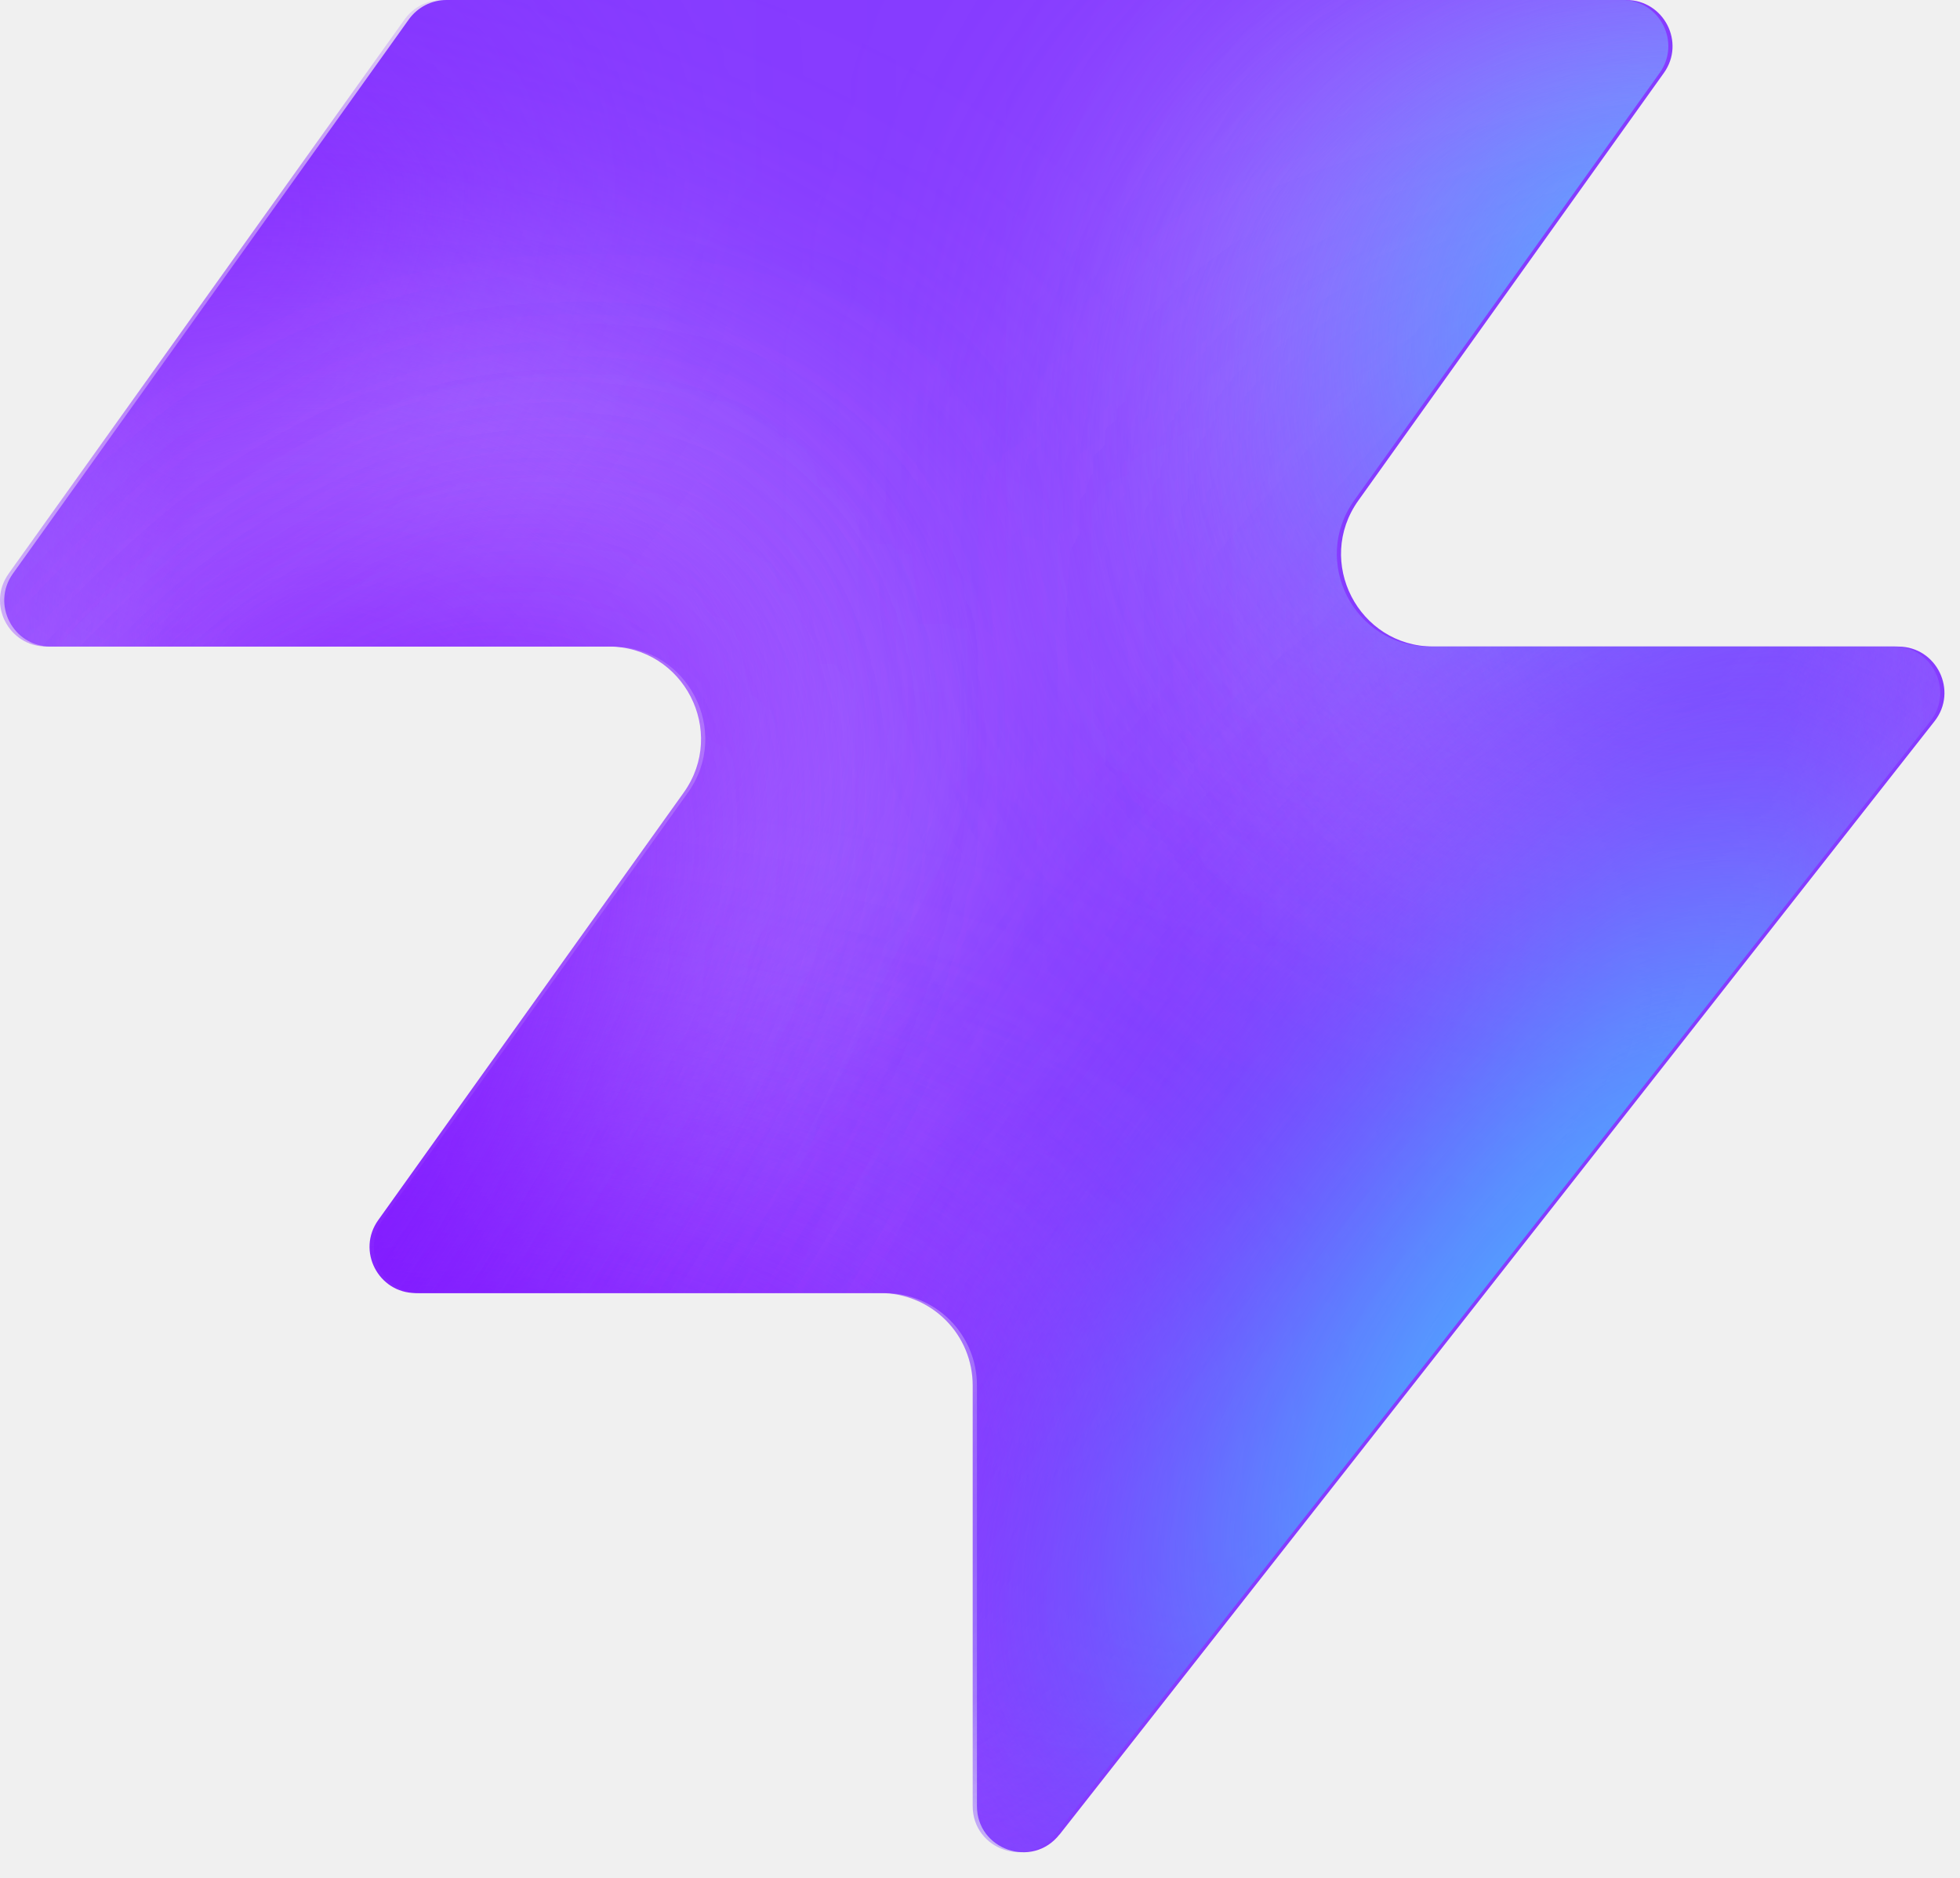
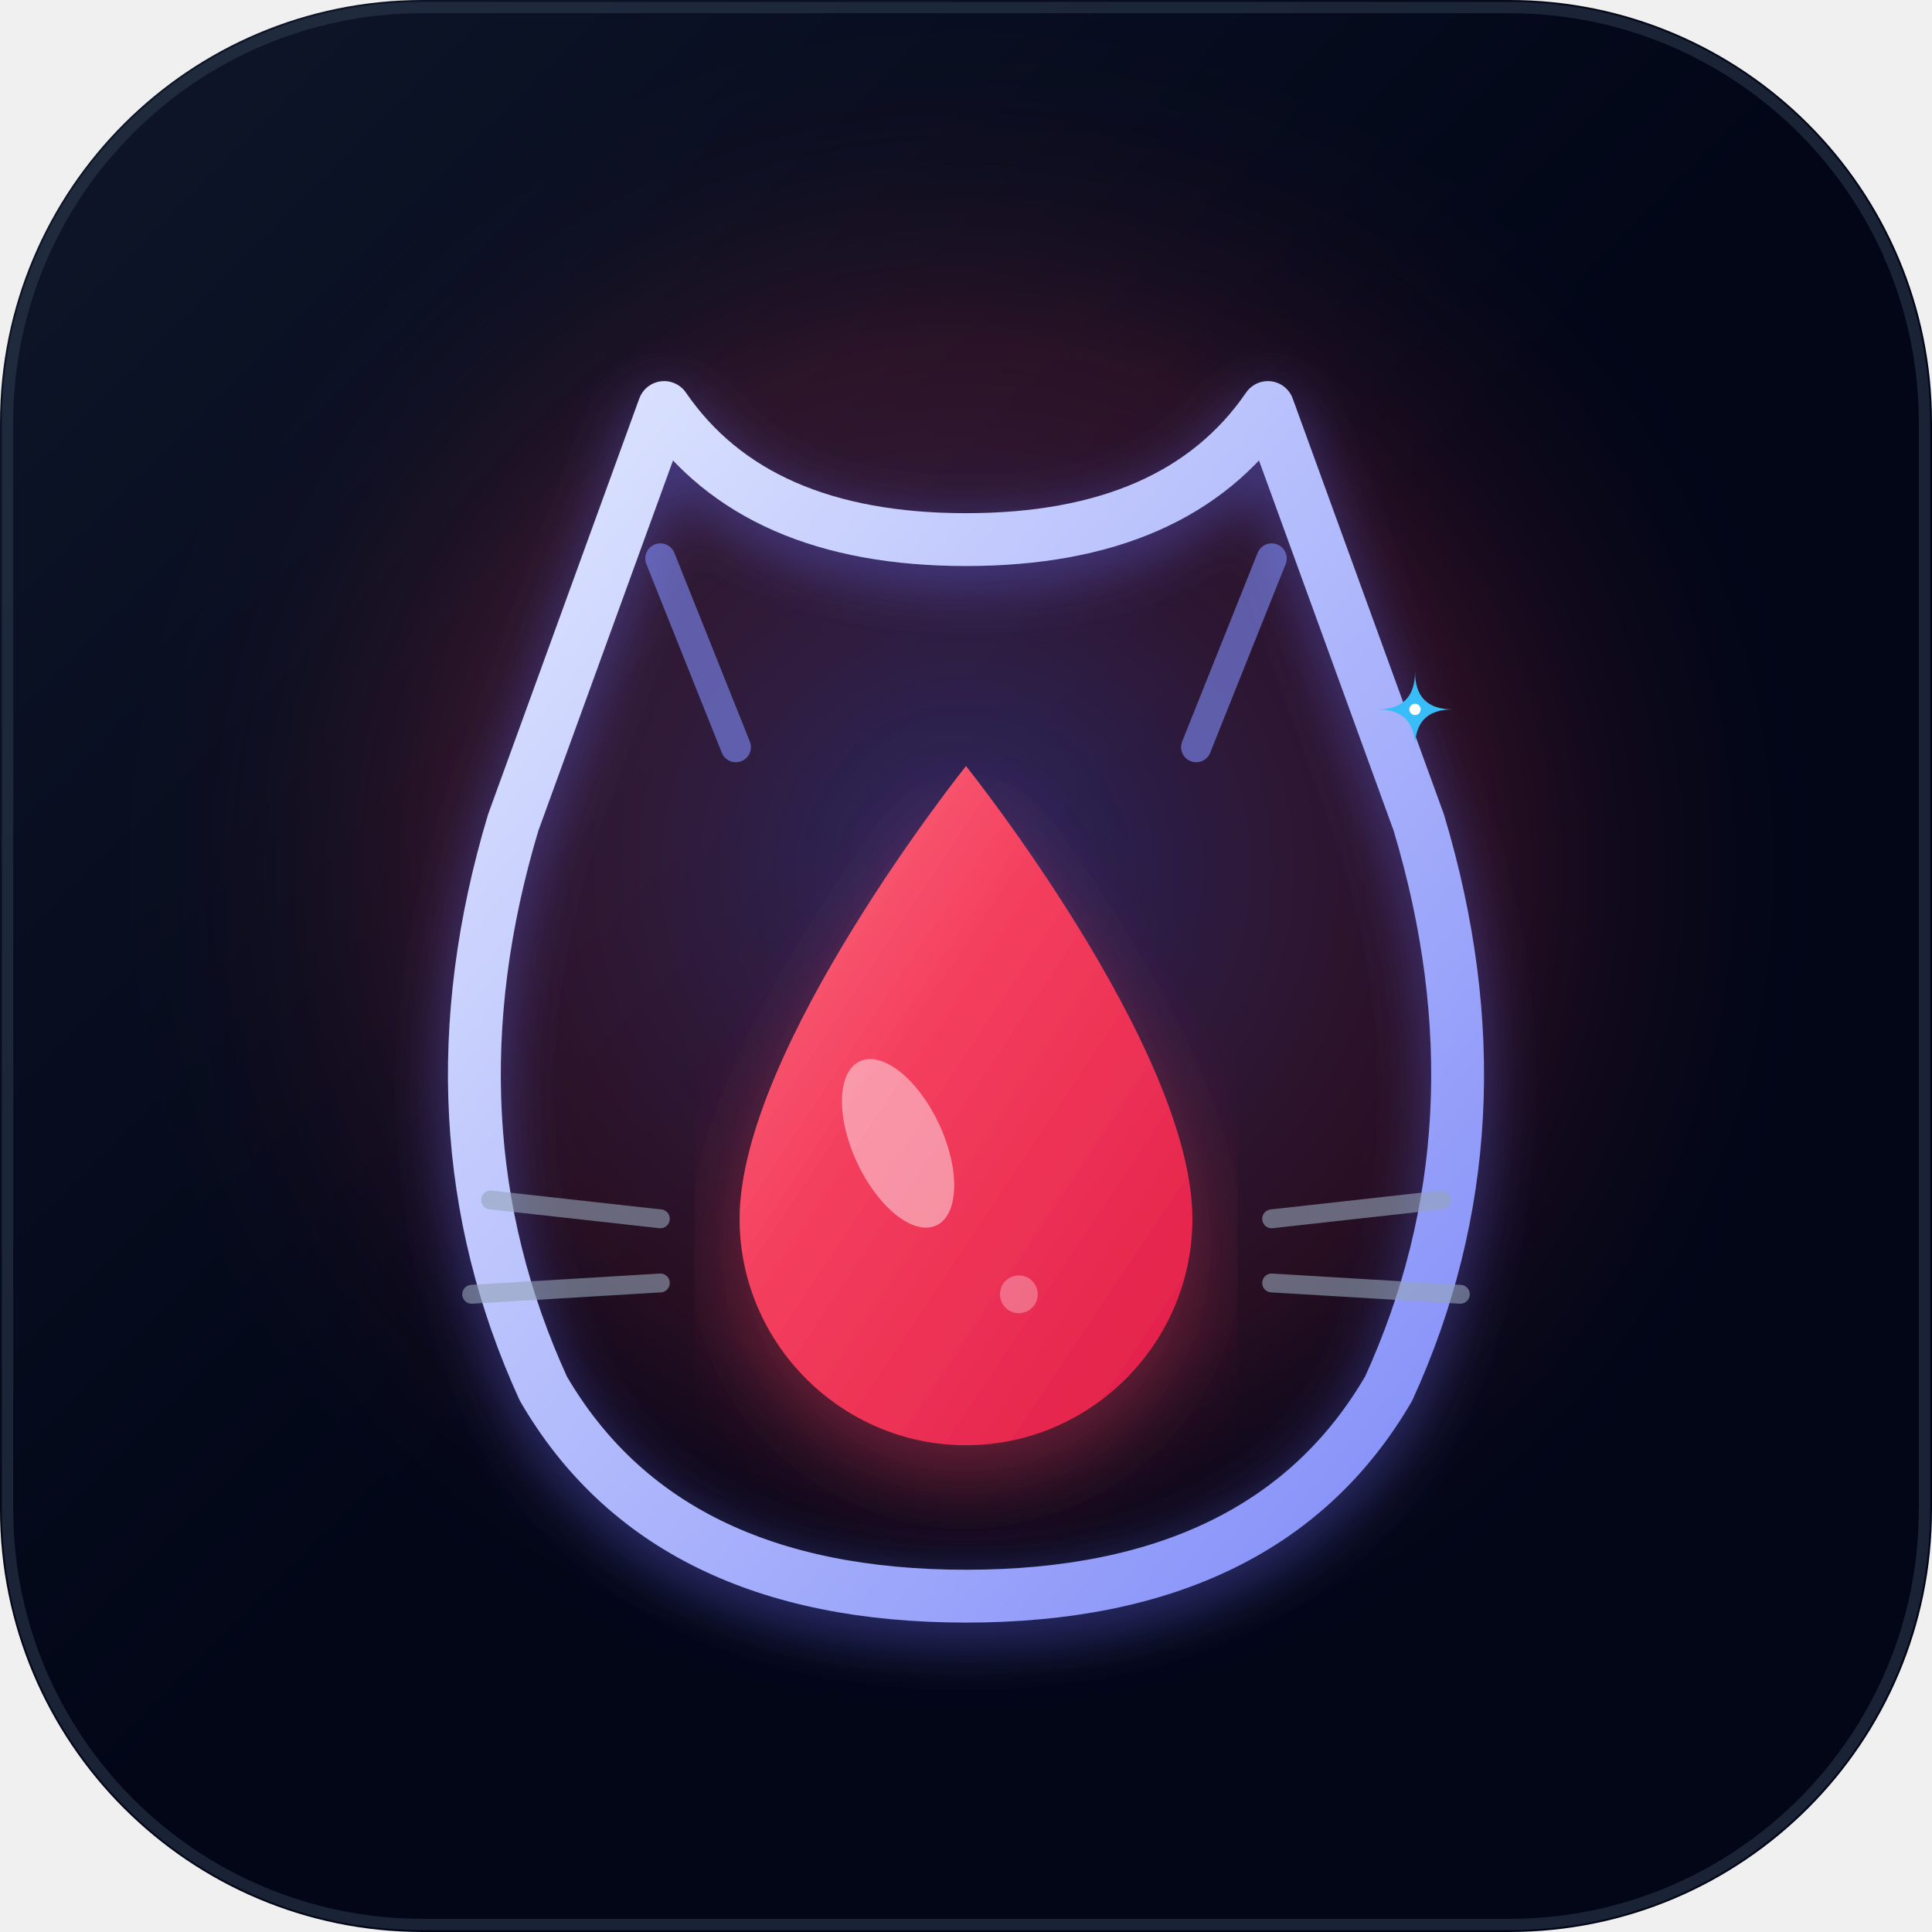
- <svg xmlns="http://www.w3.org/2000/svg" width="48" height="46" fill="none" viewBox="0 0 48 46">
-   <path fill="#863bff" d="M25.946 44.938c-.664.845-2.021.375-2.021-.698V33.937a2.26 2.26 0 0 0-2.262-2.262H10.287c-.92 0-1.456-1.04-.92-1.788l7.48-10.471c1.07-1.497 0-3.578-1.842-3.578H1.237c-.92 0-1.456-1.04-.92-1.788L10.013.474c.214-.297.556-.474.92-.474h28.894c.92 0 1.456 1.04.92 1.788l-7.48 10.471c-1.07 1.498 0 3.579 1.842 3.579h11.377c.943 0 1.473 1.088.89 1.83L25.947 44.94z" style="fill:#863bff;fill:color(display-p3 .525 .23 1);fill-opacity:1" />
-   <mask id="a" width="48" height="46" x="0" y="0" maskUnits="userSpaceOnUse" style="mask-type:alpha">
-     <path fill="#000" d="M25.842 44.938c-.664.844-2.021.375-2.021-.698V33.937a2.26 2.26 0 0 0-2.262-2.262H10.183c-.92 0-1.456-1.04-.92-1.788l7.48-10.471c1.07-1.498 0-3.579-1.842-3.579H1.133c-.92 0-1.456-1.04-.92-1.787L9.91.473c.214-.297.556-.474.92-.474h28.894c.92 0 1.456 1.04.92 1.788l-7.48 10.471c-1.07 1.498 0 3.578 1.842 3.578h11.377c.943 0 1.473 1.088.89 1.832L25.843 44.94z" style="fill:#000;fill-opacity:1" />
-   </mask>
-   <g mask="url(#a)">
-     <g filter="url(#b)">
-       <ellipse cx="5.508" cy="14.704" fill="#ede6ff" rx="5.508" ry="14.704" style="fill:#ede6ff;fill:color(display-p3 .927 .903 1);fill-opacity:1" transform="matrix(.00324 1 1 -.00324 -4.47 31.516)" />
-     </g>
-     <g filter="url(#c)">
-       <ellipse cx="10.399" cy="29.851" fill="#ede6ff" rx="10.399" ry="29.851" style="fill:#ede6ff;fill:color(display-p3 .927 .903 1);fill-opacity:1" transform="matrix(.00324 1 1 -.00324 -39.328 7.883)" />
-     </g>
-     <g filter="url(#d)">
-       <ellipse cx="5.508" cy="30.487" fill="#7e14ff" rx="5.508" ry="30.487" style="fill:#7e14ff;fill:color(display-p3 .492 .077 1);fill-opacity:1" transform="rotate(89.814 -25.913 -14.639)scale(1 -1)" />
-     </g>
-     <g filter="url(#e)">
-       <ellipse cx="5.508" cy="30.599" fill="#7e14ff" rx="5.508" ry="30.599" style="fill:#7e14ff;fill:color(display-p3 .492 .077 1);fill-opacity:1" transform="rotate(89.814 -32.644 -3.334)scale(1 -1)" />
-     </g>
-     <g filter="url(#f)">
-       <ellipse cx="5.508" cy="30.599" fill="#7e14ff" rx="5.508" ry="30.599" style="fill:#7e14ff;fill:color(display-p3 .492 .077 1);fill-opacity:1" transform="matrix(.00324 1 1 -.00324 -34.34 30.47)" />
-     </g>
-     <g filter="url(#g)">
-       <ellipse cx="14.072" cy="22.078" fill="#ede6ff" rx="14.072" ry="22.078" style="fill:#ede6ff;fill:color(display-p3 .927 .903 1);fill-opacity:1" transform="rotate(93.35 24.506 48.493)scale(-1 1)" />
-     </g>
-     <g filter="url(#h)">
-       <ellipse cx="3.47" cy="21.501" fill="#7e14ff" rx="3.47" ry="21.501" style="fill:#7e14ff;fill:color(display-p3 .492 .077 1);fill-opacity:1" transform="rotate(89.009 28.708 47.59)scale(-1 1)" />
-     </g>
-     <g filter="url(#i)">
-       <ellipse cx="3.47" cy="21.501" fill="#7e14ff" rx="3.47" ry="21.501" style="fill:#7e14ff;fill:color(display-p3 .492 .077 1);fill-opacity:1" transform="rotate(89.009 28.708 47.59)scale(-1 1)" />
-     </g>
-     <g filter="url(#j)">
-       <ellipse cx=".387" cy="8.972" fill="#7e14ff" rx="4.407" ry="29.108" style="fill:#7e14ff;fill:color(display-p3 .492 .077 1);fill-opacity:1" transform="rotate(39.51 .387 8.972)" />
-     </g>
-     <g filter="url(#k)">
-       <ellipse cx="47.523" cy="-6.092" fill="#7e14ff" rx="4.407" ry="29.108" style="fill:#7e14ff;fill:color(display-p3 .492 .077 1);fill-opacity:1" transform="rotate(37.892 47.523 -6.092)" />
-     </g>
-     <g filter="url(#l)">
-       <ellipse cx="41.412" cy="6.333" fill="#47bfff" rx="5.971" ry="9.665" style="fill:#47bfff;fill:color(display-p3 .28 .748 1);fill-opacity:1" transform="rotate(37.892 41.412 6.333)" />
-     </g>
-     <g filter="url(#m)">
-       <ellipse cx="-1.879" cy="38.332" fill="#7e14ff" rx="4.407" ry="29.108" style="fill:#7e14ff;fill:color(display-p3 .492 .077 1);fill-opacity:1" transform="rotate(37.892 -1.88 38.332)" />
-     </g>
-     <g filter="url(#n)">
-       <ellipse cx="-1.879" cy="38.332" fill="#7e14ff" rx="4.407" ry="29.108" style="fill:#7e14ff;fill:color(display-p3 .492 .077 1);fill-opacity:1" transform="rotate(37.892 -1.88 38.332)" />
-     </g>
-     <g filter="url(#o)">
-       <ellipse cx="35.651" cy="29.907" fill="#7e14ff" rx="4.407" ry="29.108" style="fill:#7e14ff;fill:color(display-p3 .492 .077 1);fill-opacity:1" transform="rotate(37.892 35.651 29.907)" />
-     </g>
-     <g filter="url(#p)">
-       <ellipse cx="38.418" cy="32.4" fill="#47bfff" rx="5.971" ry="15.297" style="fill:#47bfff;fill:color(display-p3 .28 .748 1);fill-opacity:1" transform="rotate(37.892 38.418 32.4)" />
-     </g>
-   </g>
+ <svg xmlns="http://www.w3.org/2000/svg" viewBox="0 0 512 512" width="512" height="512">
  <defs>
-     <filter id="b" width="60.045" height="41.654" x="-19.77" y="16.149" color-interpolation-filters="sRGB" filterUnits="userSpaceOnUse">
-       <feFlood flood-opacity="0" result="BackgroundImageFix" />
-       <feBlend in="SourceGraphic" in2="BackgroundImageFix" result="shape" />
-       <feGaussianBlur result="effect1_foregroundBlur_2002_17158" stdDeviation="7.659" />
+     <linearGradient id="bgGrad" x1="0%" y1="0%" x2="100%" y2="100%">
+       <stop offset="0%" stop-color="#0f172a" />
+       <stop offset="50%" stop-color="#020617" />
+       <stop offset="100%" stop-color="#020617" />
+     </linearGradient>
+     <radialGradient id="glowGrad" cx="50%" cy="45%" r="45%">
+       <stop offset="0%" stop-color="#6366f1" stop-opacity="0.35" />
+       <stop offset="60%" stop-color="#f43f5e" stop-opacity="0.15" />
+       <stop offset="100%" stop-color="#020617" stop-opacity="0" />
+     </radialGradient>
+     <linearGradient id="dropGrad" x1="0%" y1="0%" x2="100%" y2="100%">
+       <stop offset="0%" stop-color="#fb7185" />
+       <stop offset="40%" stop-color="#f43f5e" />
+       <stop offset="100%" stop-color="#e11d48" />
+     </linearGradient>
+     <linearGradient id="catGrad" x1="0%" y1="0%" x2="100%" y2="100%">
+       <stop offset="0%" stop-color="#e0e7ff" />
+       <stop offset="100%" stop-color="#818cf8" />
+     </linearGradient>
+     <filter id="shadow" x="-10%" y="-10%" width="120%" height="125%">
+       <feDropShadow dx="0" dy="8" stdDeviation="12" flood-color="#f43f5e" flood-opacity="0.4" />
    </filter>
-     <filter id="c" width="90.34" height="51.437" x="-54.613" y="-7.533" color-interpolation-filters="sRGB" filterUnits="userSpaceOnUse">
-       <feFlood flood-opacity="0" result="BackgroundImageFix" />
-       <feBlend in="SourceGraphic" in2="BackgroundImageFix" result="shape" />
-       <feGaussianBlur result="effect1_foregroundBlur_2002_17158" stdDeviation="7.659" />
-     </filter>
-     <filter id="d" width="79.355" height="29.4" x="-49.64" y="2.03" color-interpolation-filters="sRGB" filterUnits="userSpaceOnUse">
-       <feFlood flood-opacity="0" result="BackgroundImageFix" />
-       <feBlend in="SourceGraphic" in2="BackgroundImageFix" result="shape" />
-       <feGaussianBlur result="effect1_foregroundBlur_2002_17158" stdDeviation="4.596" />
-     </filter>
-     <filter id="e" width="79.579" height="29.4" x="-45.045" y="20.029" color-interpolation-filters="sRGB" filterUnits="userSpaceOnUse">
-       <feFlood flood-opacity="0" result="BackgroundImageFix" />
-       <feBlend in="SourceGraphic" in2="BackgroundImageFix" result="shape" />
-       <feGaussianBlur result="effect1_foregroundBlur_2002_17158" stdDeviation="4.596" />
-     </filter>
-     <filter id="f" width="79.579" height="29.4" x="-43.513" y="21.178" color-interpolation-filters="sRGB" filterUnits="userSpaceOnUse">
-       <feFlood flood-opacity="0" result="BackgroundImageFix" />
-       <feBlend in="SourceGraphic" in2="BackgroundImageFix" result="shape" />
-       <feGaussianBlur result="effect1_foregroundBlur_2002_17158" stdDeviation="4.596" />
-     </filter>
-     <filter id="g" width="74.749" height="58.852" x="15.756" y="-17.901" color-interpolation-filters="sRGB" filterUnits="userSpaceOnUse">
-       <feFlood flood-opacity="0" result="BackgroundImageFix" />
-       <feBlend in="SourceGraphic" in2="BackgroundImageFix" result="shape" />
-       <feGaussianBlur result="effect1_foregroundBlur_2002_17158" stdDeviation="7.659" />
-     </filter>
-     <filter id="h" width="61.377" height="25.362" x="23.548" y="2.284" color-interpolation-filters="sRGB" filterUnits="userSpaceOnUse">
-       <feFlood flood-opacity="0" result="BackgroundImageFix" />
-       <feBlend in="SourceGraphic" in2="BackgroundImageFix" result="shape" />
-       <feGaussianBlur result="effect1_foregroundBlur_2002_17158" stdDeviation="4.596" />
-     </filter>
-     <filter id="i" width="61.377" height="25.362" x="23.548" y="2.284" color-interpolation-filters="sRGB" filterUnits="userSpaceOnUse">
-       <feFlood flood-opacity="0" result="BackgroundImageFix" />
-       <feBlend in="SourceGraphic" in2="BackgroundImageFix" result="shape" />
-       <feGaussianBlur result="effect1_foregroundBlur_2002_17158" stdDeviation="4.596" />
-     </filter>
-     <filter id="j" width="56.045" height="63.649" x="-27.636" y="-22.853" color-interpolation-filters="sRGB" filterUnits="userSpaceOnUse">
-       <feFlood flood-opacity="0" result="BackgroundImageFix" />
-       <feBlend in="SourceGraphic" in2="BackgroundImageFix" result="shape" />
-       <feGaussianBlur result="effect1_foregroundBlur_2002_17158" stdDeviation="4.596" />
-     </filter>
-     <filter id="k" width="54.814" height="64.646" x="20.116" y="-38.415" color-interpolation-filters="sRGB" filterUnits="userSpaceOnUse">
-       <feFlood flood-opacity="0" result="BackgroundImageFix" />
-       <feBlend in="SourceGraphic" in2="BackgroundImageFix" result="shape" />
-       <feGaussianBlur result="effect1_foregroundBlur_2002_17158" stdDeviation="4.596" />
-     </filter>
-     <filter id="l" width="33.541" height="35.313" x="24.641" y="-11.323" color-interpolation-filters="sRGB" filterUnits="userSpaceOnUse">
-       <feFlood flood-opacity="0" result="BackgroundImageFix" />
-       <feBlend in="SourceGraphic" in2="BackgroundImageFix" result="shape" />
-       <feGaussianBlur result="effect1_foregroundBlur_2002_17158" stdDeviation="4.596" />
-     </filter>
-     <filter id="m" width="54.814" height="64.646" x="-29.286" y="6.009" color-interpolation-filters="sRGB" filterUnits="userSpaceOnUse">
-       <feFlood flood-opacity="0" result="BackgroundImageFix" />
-       <feBlend in="SourceGraphic" in2="BackgroundImageFix" result="shape" />
-       <feGaussianBlur result="effect1_foregroundBlur_2002_17158" stdDeviation="4.596" />
-     </filter>
-     <filter id="n" width="54.814" height="64.646" x="-29.286" y="6.009" color-interpolation-filters="sRGB" filterUnits="userSpaceOnUse">
-       <feFlood flood-opacity="0" result="BackgroundImageFix" />
-       <feBlend in="SourceGraphic" in2="BackgroundImageFix" result="shape" />
-       <feGaussianBlur result="effect1_foregroundBlur_2002_17158" stdDeviation="4.596" />
-     </filter>
-     <filter id="o" width="54.814" height="64.646" x="8.244" y="-2.416" color-interpolation-filters="sRGB" filterUnits="userSpaceOnUse">
-       <feFlood flood-opacity="0" result="BackgroundImageFix" />
-       <feBlend in="SourceGraphic" in2="BackgroundImageFix" result="shape" />
-       <feGaussianBlur result="effect1_foregroundBlur_2002_17158" stdDeviation="4.596" />
-     </filter>
-     <filter id="p" width="39.409" height="43.623" x="18.713" y="10.588" color-interpolation-filters="sRGB" filterUnits="userSpaceOnUse">
-       <feFlood flood-opacity="0" result="BackgroundImageFix" />
-       <feBlend in="SourceGraphic" in2="BackgroundImageFix" result="shape" />
-       <feGaussianBlur result="effect1_foregroundBlur_2002_17158" stdDeviation="4.596" />
+     <filter id="catGlow" x="-10%" y="-10%" width="120%" height="125%">
+       <feDropShadow dx="0" dy="4" stdDeviation="8" flood-color="#6366f1" flood-opacity="0.5" />
    </filter>
  </defs>
+   <rect width="512" height="512" rx="112" fill="url(#bgGrad)" />
+   <rect width="512" height="512" rx="112" fill="url(#glowGrad)" />
+   <rect x="2" y="2" width="508" height="508" rx="110" fill="none" stroke="#334155" stroke-width="3" stroke-opacity="0.5" />
+   <g transform="translate(0, 8)">
+     <path d="M 136 210 L 176 100 Q 200 135 256 135 Q 312 135 336 100 L 376 210 Q 400 290 368 360 Q 336 415 256 415 Q 176 415 144 360 Q 112 290 136 210 Z" fill="none" stroke="url(#catGrad)" stroke-width="14" stroke-linejoin="round" stroke-linecap="round" filter="url(#catGlow)" />
+     <path d="M 175 140 L 195 190" stroke="#818cf8" stroke-width="8" stroke-linecap="round" opacity="0.6" />
+     <path d="M 337 140 L 317 190" stroke="#818cf8" stroke-width="8" stroke-linecap="round" opacity="0.6" />
+     <g filter="url(#shadow)">
+       <path d="M 256 195 C 256 195 196 270 196 315 C 196 348 223 375 256 375 C 289 375 316 348 316 315 C 316 270 256 195 256 195 Z" fill="url(#dropGrad)" />
+     </g>
+     <ellipse cx="238" cy="295" rx="12" ry="24" transform="rotate(-25 238 295)" fill="#ffffff" opacity="0.45" />
+     <circle cx="270" cy="335" r="5" fill="#ffffff" opacity="0.3" />
+     <path d="M 130 310 L 175 315" stroke="#94a3b8" stroke-width="5" stroke-linecap="round" opacity="0.6" />
+     <path d="M 125 335 L 175 332" stroke="#94a3b8" stroke-width="5" stroke-linecap="round" opacity="0.6" />
+     <path d="M 382 310 L 337 315" stroke="#94a3b8" stroke-width="5" stroke-linecap="round" opacity="0.6" />
+     <path d="M 387 335 L 337 332" stroke="#94a3b8" stroke-width="5" stroke-linecap="round" opacity="0.6" />
+     <path d="M 365 180 Q 375 180 375 170 Q 375 180 385 180 Q 375 180 375 190 Q 375 180 365 180 Z" fill="#38bdf8" />
+     <circle cx="375" cy="180" r="1.5" fill="#ffffff" />
+   </g>
</svg>
